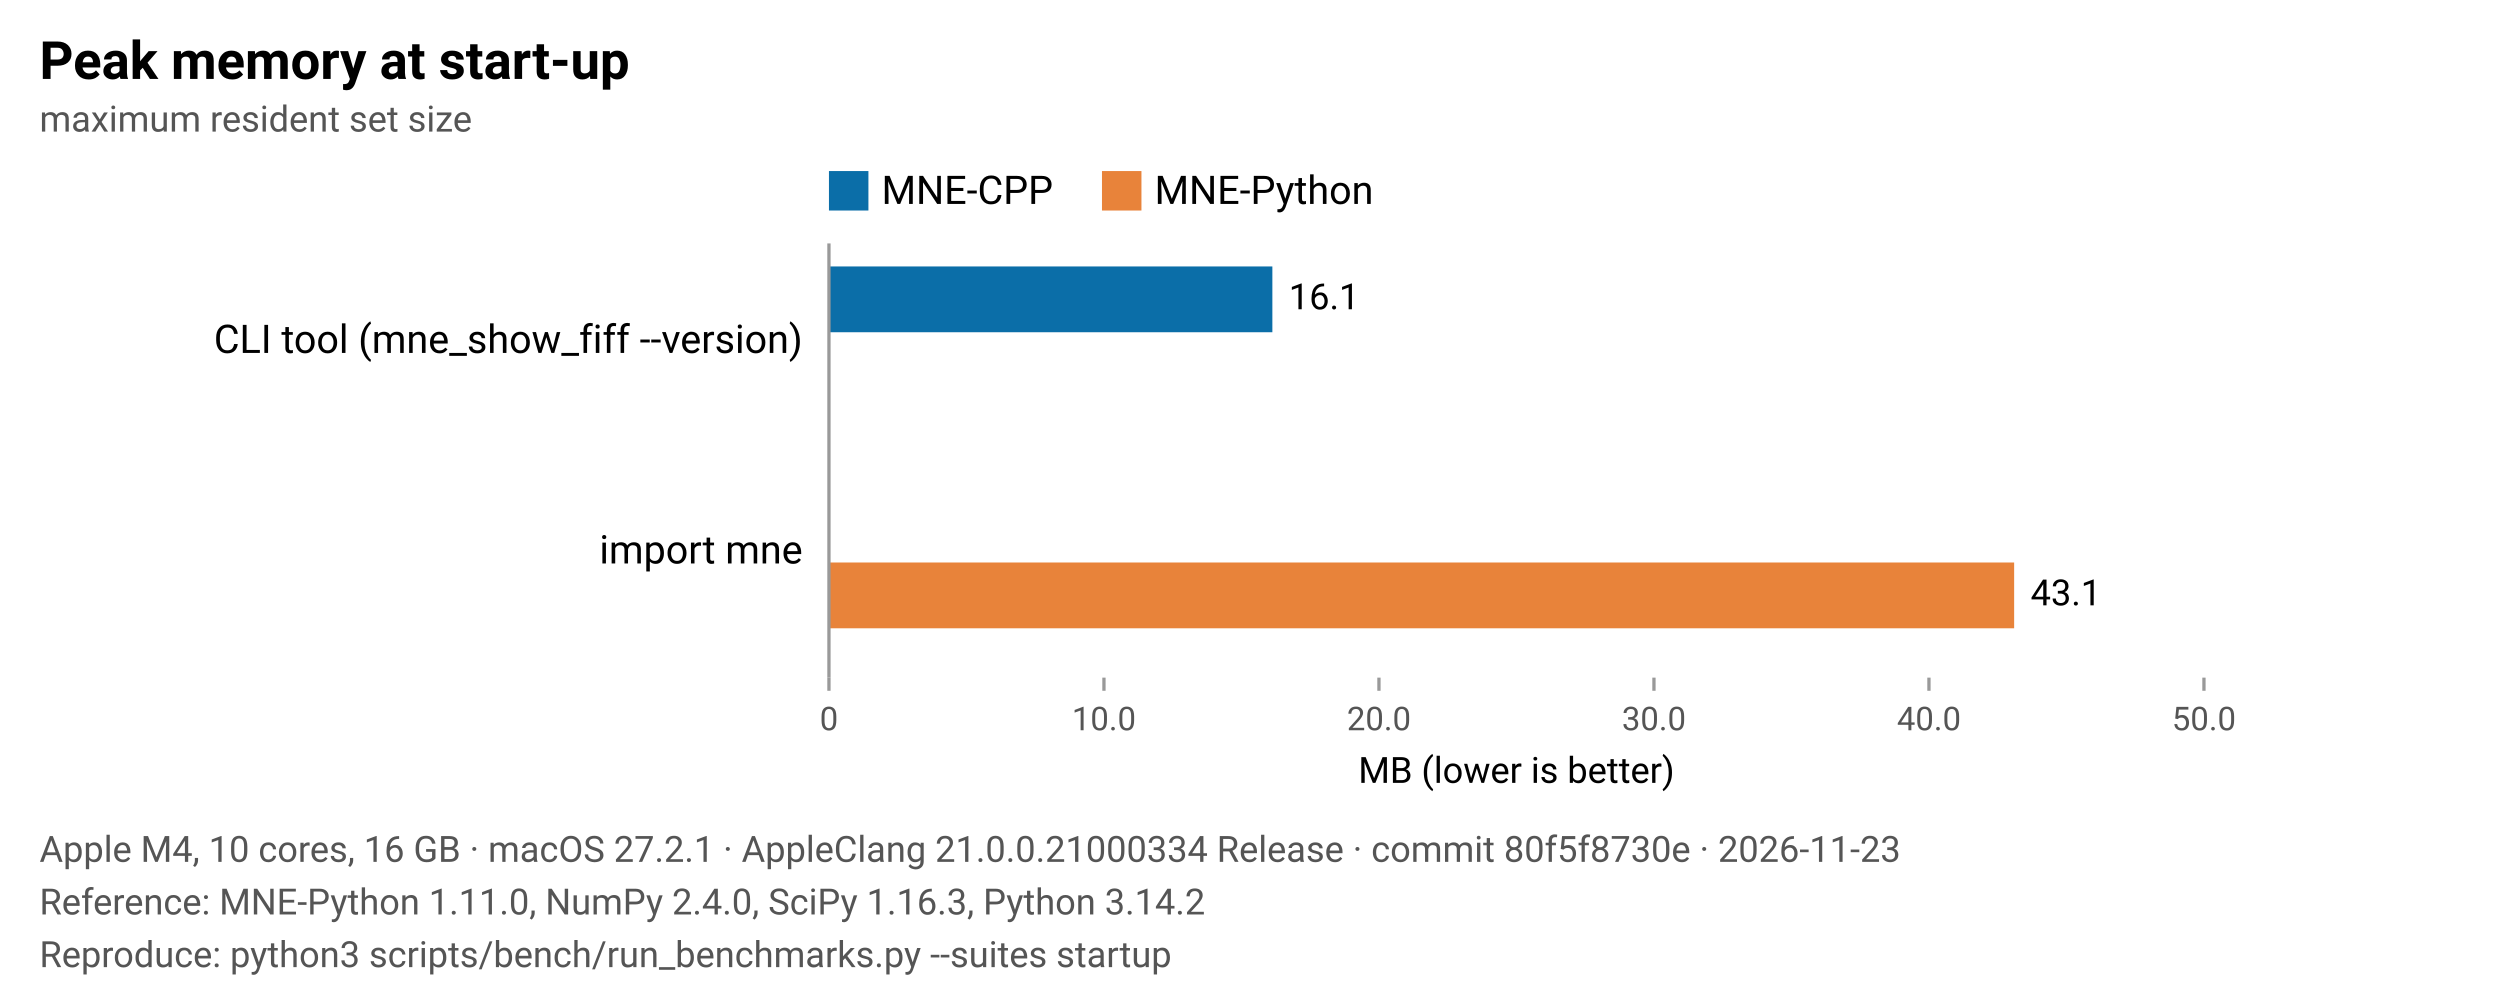
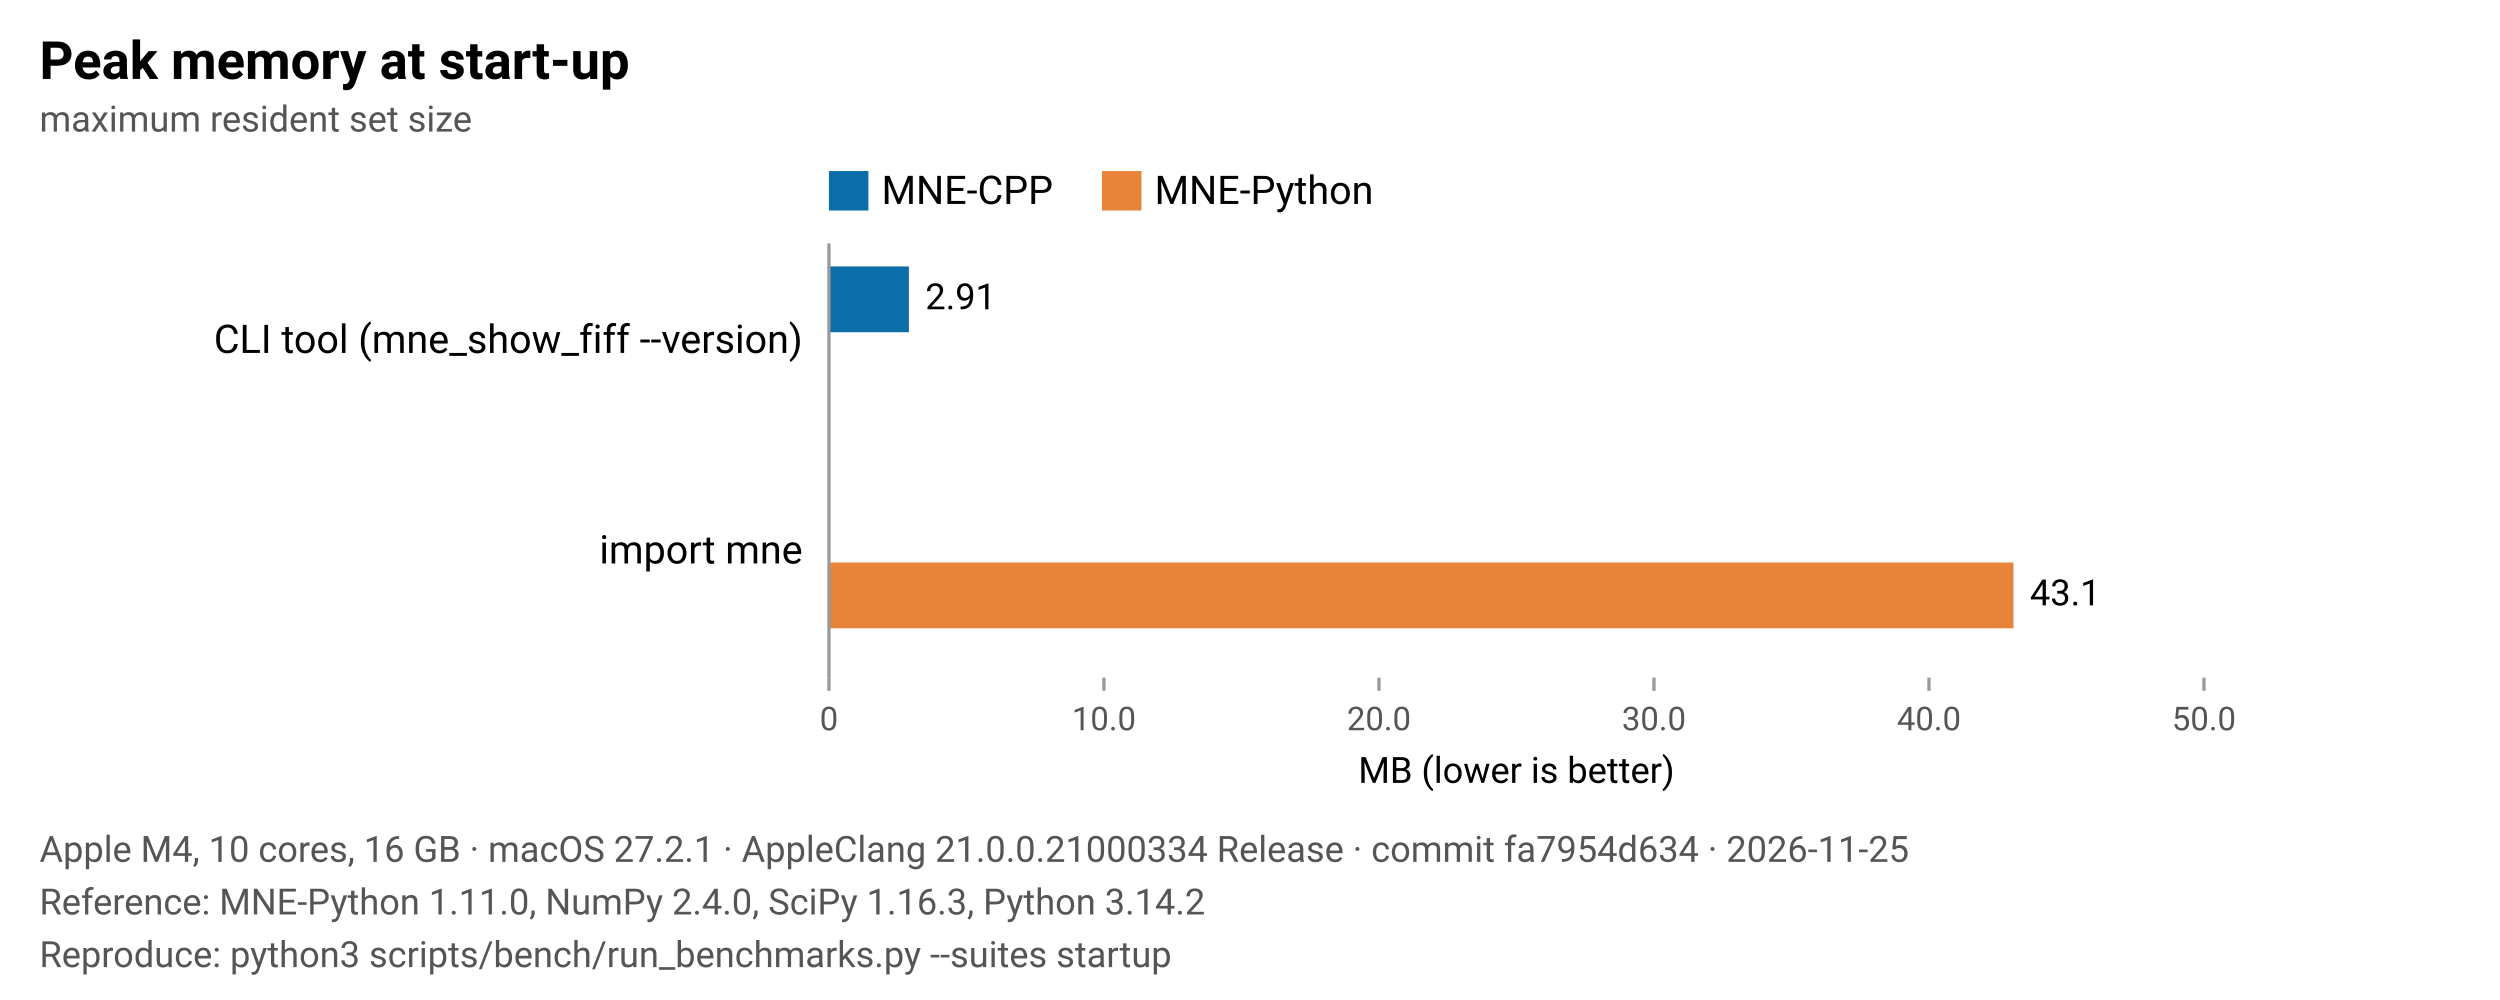
<svg xmlns="http://www.w3.org/2000/svg" width="760" height="304" viewBox="0 0 760 304" role="img" aria-label="Peak memory at start-up">
  <rect width="100%" height="100%" fill="#fff" />
  <text x="12" y="24" font-size="16" font-weight="600" font-family="-apple-system, Segoe UI, Roboto, Helvetica, Arial, sans-serif">Peak memory at start-up</text>
  <text x="12" y="40" font-size="11" fill="#555" font-family="-apple-system, Segoe UI, Roboto, Helvetica, Arial, sans-serif">maximum resident set size</text>
  <rect x="252" y="52" width="12" height="12" fill="#0b6ea8" />
  <text x="268" y="62" font-size="12" font-family="-apple-system, Segoe UI, Roboto, Helvetica, Arial, sans-serif">MNE-CPP</text>
  <rect x="335" y="52" width="12" height="12" fill="#e8833a" />
  <text x="351" y="62" font-size="12" font-family="-apple-system, Segoe UI, Roboto, Helvetica, Arial, sans-serif">MNE-Python</text>
  <text x="244" y="104" font-size="12" text-anchor="end" dominant-baseline="middle" font-family="-apple-system, Segoe UI, Roboto, Helvetica, Arial, sans-serif">CLI tool (mne_show_fiff --version)</text>
-   <rect x="252" y="81" width="134.8" height="20" fill="#0b6ea8" />
-   <text x="391.8" y="91" font-size="11" dominant-baseline="middle" font-family="-apple-system, Segoe UI, Roboto, Helvetica, Arial, sans-serif">16.1</text>
+   <rect x="252" y="81" width="24.3" height="20" fill="#0b6ea8" />
+   <text x="281.3" y="91" font-size="11" dominant-baseline="middle" font-family="-apple-system, Segoe UI, Roboto, Helvetica, Arial, sans-serif">2.91</text>
  <text x="244" y="168" font-size="12" text-anchor="end" dominant-baseline="middle" font-family="-apple-system, Segoe UI, Roboto, Helvetica, Arial, sans-serif">import mne</text>
-   <rect x="252" y="171" width="360.3" height="20" fill="#e8833a" />
-   <text x="617.3" y="181" font-size="11" dominant-baseline="middle" font-family="-apple-system, Segoe UI, Roboto, Helvetica, Arial, sans-serif">43.1</text>
+   <rect x="252" y="171" width="360.1" height="20" fill="#e8833a" />
+   <text x="617.1" y="181" font-size="11" dominant-baseline="middle" font-family="-apple-system, Segoe UI, Roboto, Helvetica, Arial, sans-serif">43.1</text>
  <line x1="252" y1="74" x2="252" y2="206" stroke="#999" />
  <line x1="252.0" y1="206" x2="252.0" y2="210" stroke="#999" />
  <text x="252.0" y="222" font-size="10" text-anchor="middle" fill="#555" font-family="-apple-system, Segoe UI, Roboto, Helvetica, Arial, sans-serif">0</text>
  <line x1="335.6" y1="206" x2="335.6" y2="210" stroke="#999" />
  <text x="335.6" y="222" font-size="10" text-anchor="middle" fill="#555" font-family="-apple-system, Segoe UI, Roboto, Helvetica, Arial, sans-serif">10.0</text>
  <line x1="419.2" y1="206" x2="419.2" y2="210" stroke="#999" />
  <text x="419.2" y="222" font-size="10" text-anchor="middle" fill="#555" font-family="-apple-system, Segoe UI, Roboto, Helvetica, Arial, sans-serif">20.0</text>
  <line x1="502.8" y1="206" x2="502.8" y2="210" stroke="#999" />
  <text x="502.8" y="222" font-size="10" text-anchor="middle" fill="#555" font-family="-apple-system, Segoe UI, Roboto, Helvetica, Arial, sans-serif">30.0</text>
  <line x1="586.4" y1="206" x2="586.4" y2="210" stroke="#999" />
  <text x="586.4" y="222" font-size="10" text-anchor="middle" fill="#555" font-family="-apple-system, Segoe UI, Roboto, Helvetica, Arial, sans-serif">40.0</text>
  <line x1="670.0" y1="206" x2="670.0" y2="210" stroke="#999" />
  <text x="670.0" y="222" font-size="10" text-anchor="middle" fill="#555" font-family="-apple-system, Segoe UI, Roboto, Helvetica, Arial, sans-serif">50.0</text>
  <text x="461" y="238" font-size="11" text-anchor="middle" font-family="-apple-system, Segoe UI, Roboto, Helvetica, Arial, sans-serif">MB (lower is better)</text>
-   <text x="12" y="262" font-size="11" fill="#555" font-family="-apple-system, Segoe UI, Roboto, Helvetica, Arial, sans-serif">Apple M4, 10 cores, 16 GB · macOS 27.2.1 · AppleClang 21.0.0.21000334 Release · commit 80f5f8730e · 2026-11-23</text>
+   <text x="12" y="262" font-size="11" fill="#555" font-family="-apple-system, Segoe UI, Roboto, Helvetica, Arial, sans-serif">Apple M4, 10 cores, 16 GB · macOS 27.2.1 · AppleClang 21.0.0.21000334 Release · commit fa7954d634 · 2026-11-25</text>
  <text x="12" y="278" font-size="11" fill="#555" font-family="-apple-system, Segoe UI, Roboto, Helvetica, Arial, sans-serif">Reference: MNE-Python 1.11.0, NumPy 2.4.0, SciPy 1.16.3, Python 3.14.2</text>
  <text x="12" y="294" font-size="11" fill="#555" font-family="-apple-system, Segoe UI, Roboto, Helvetica, Arial, sans-serif">Reproduce: python3 scripts/bench/run_benchmarks.py --suites startup</text>
</svg>
